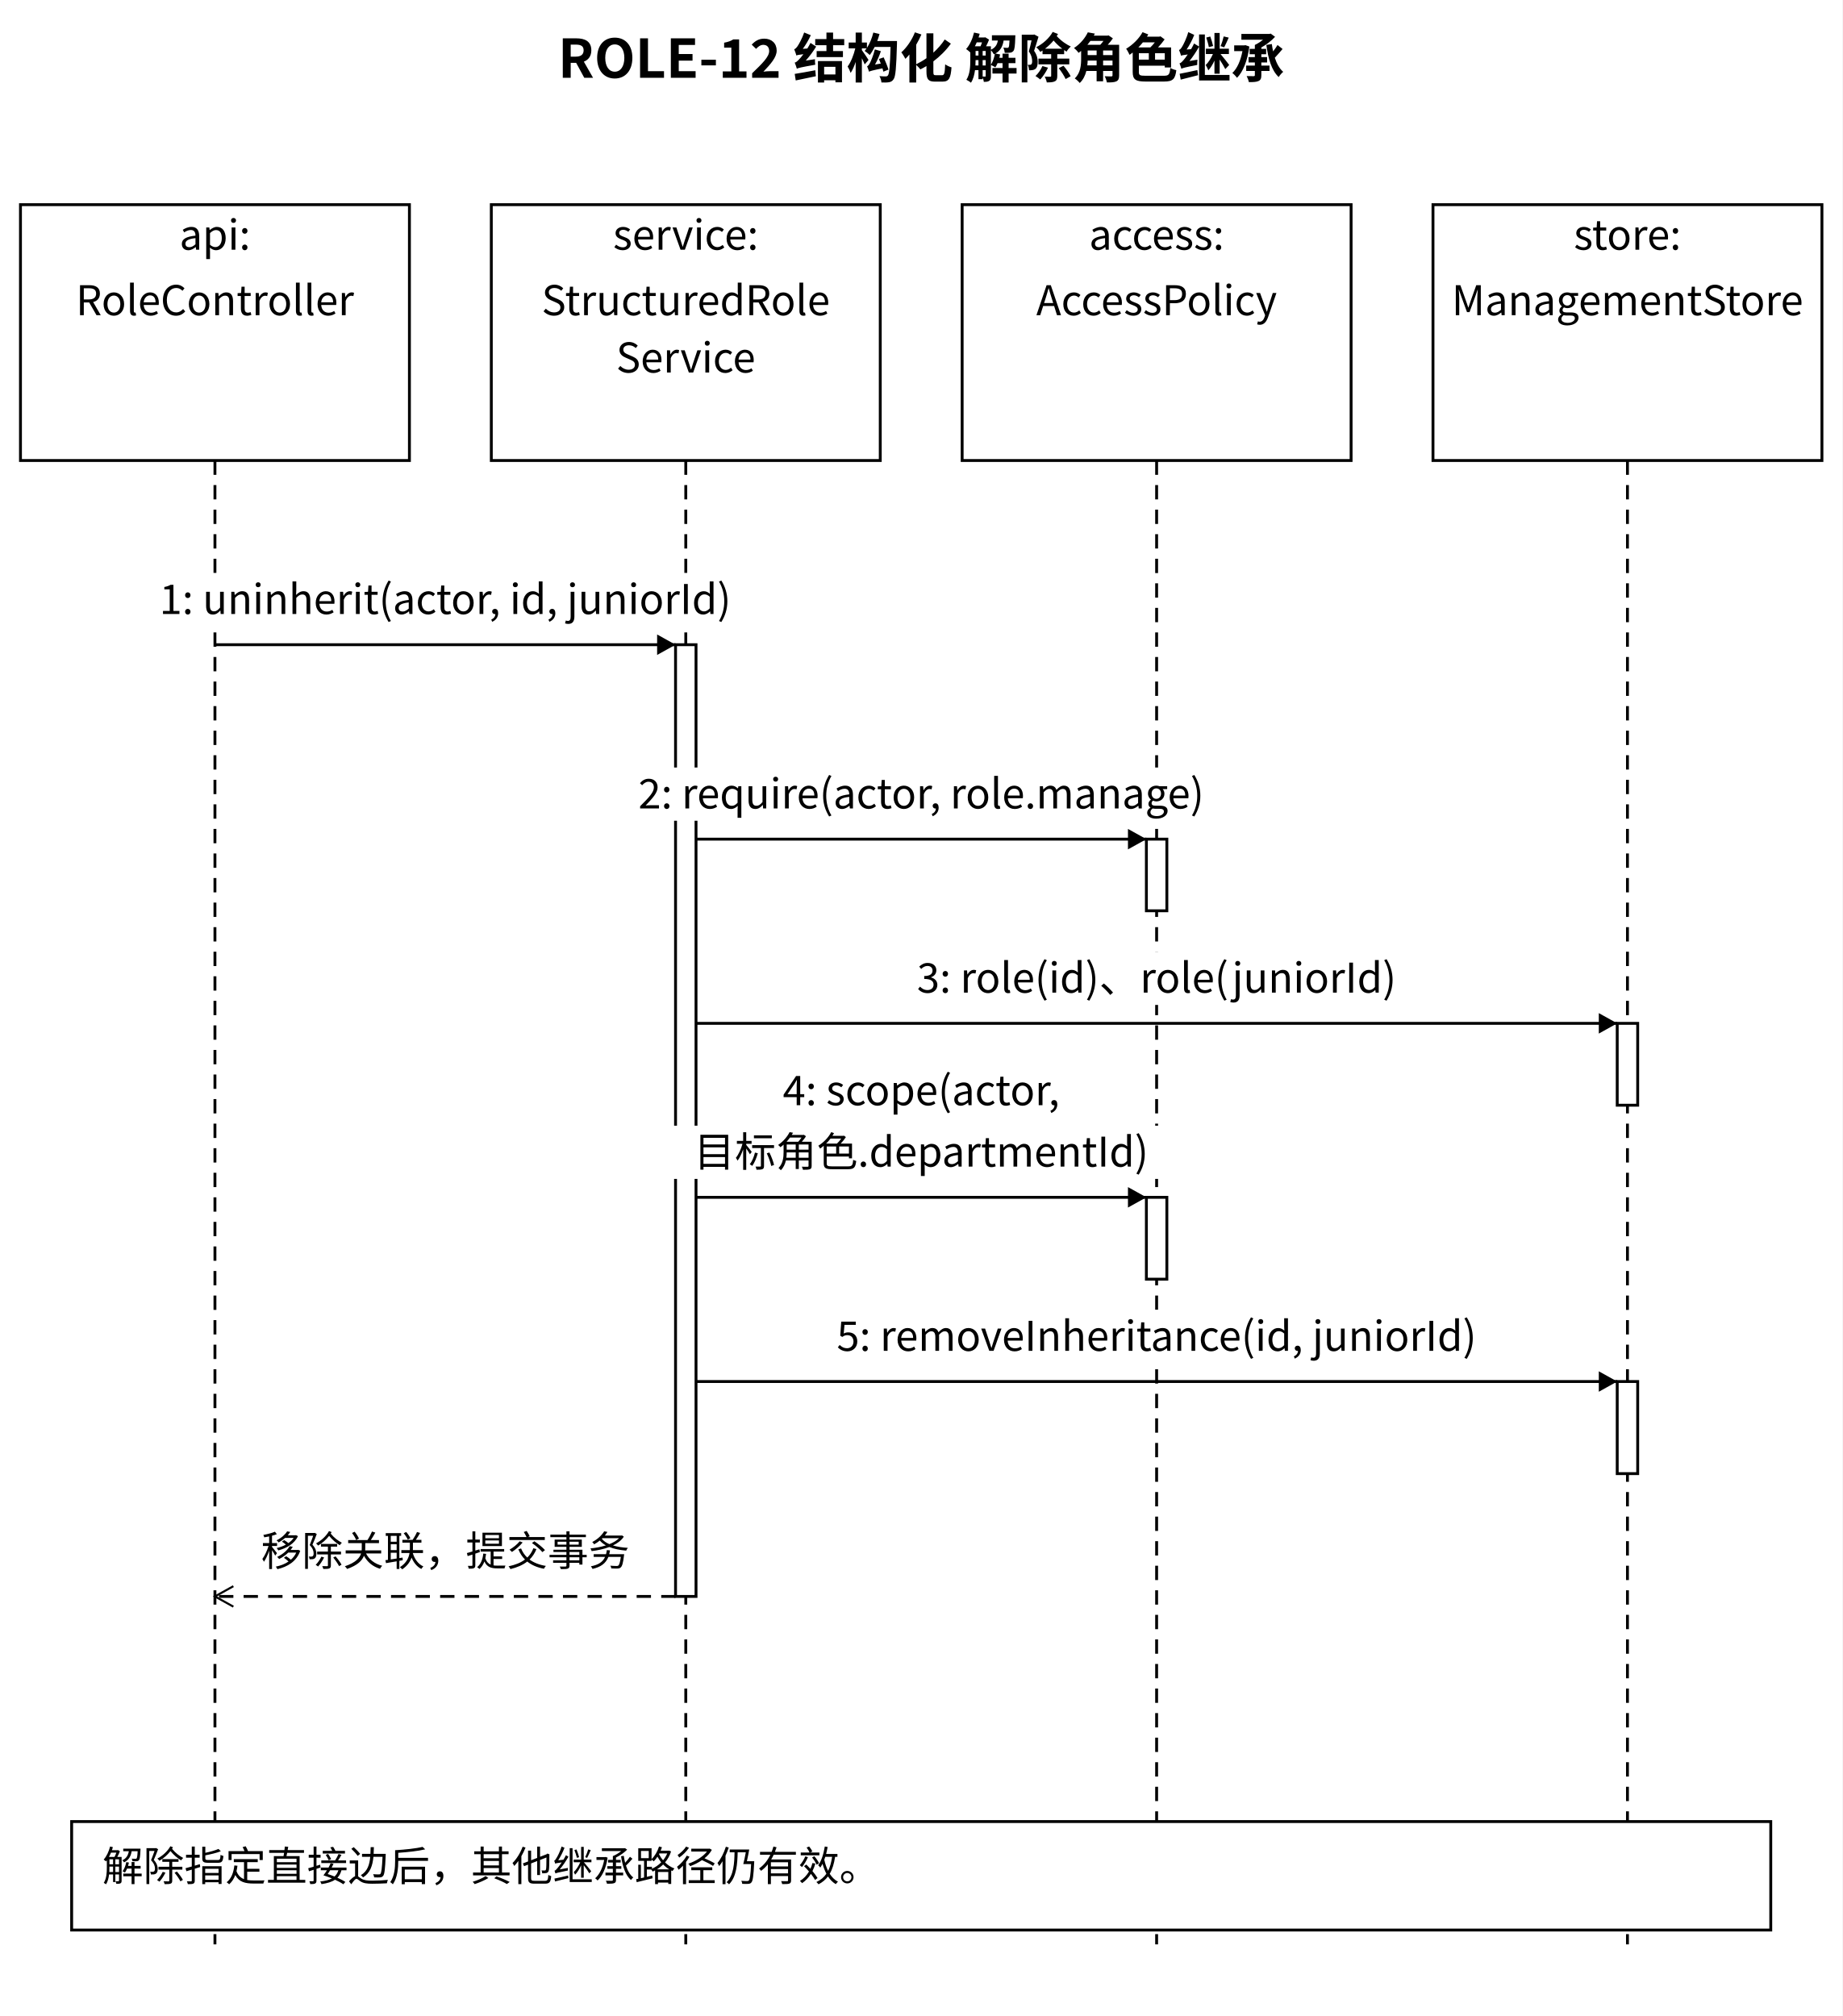
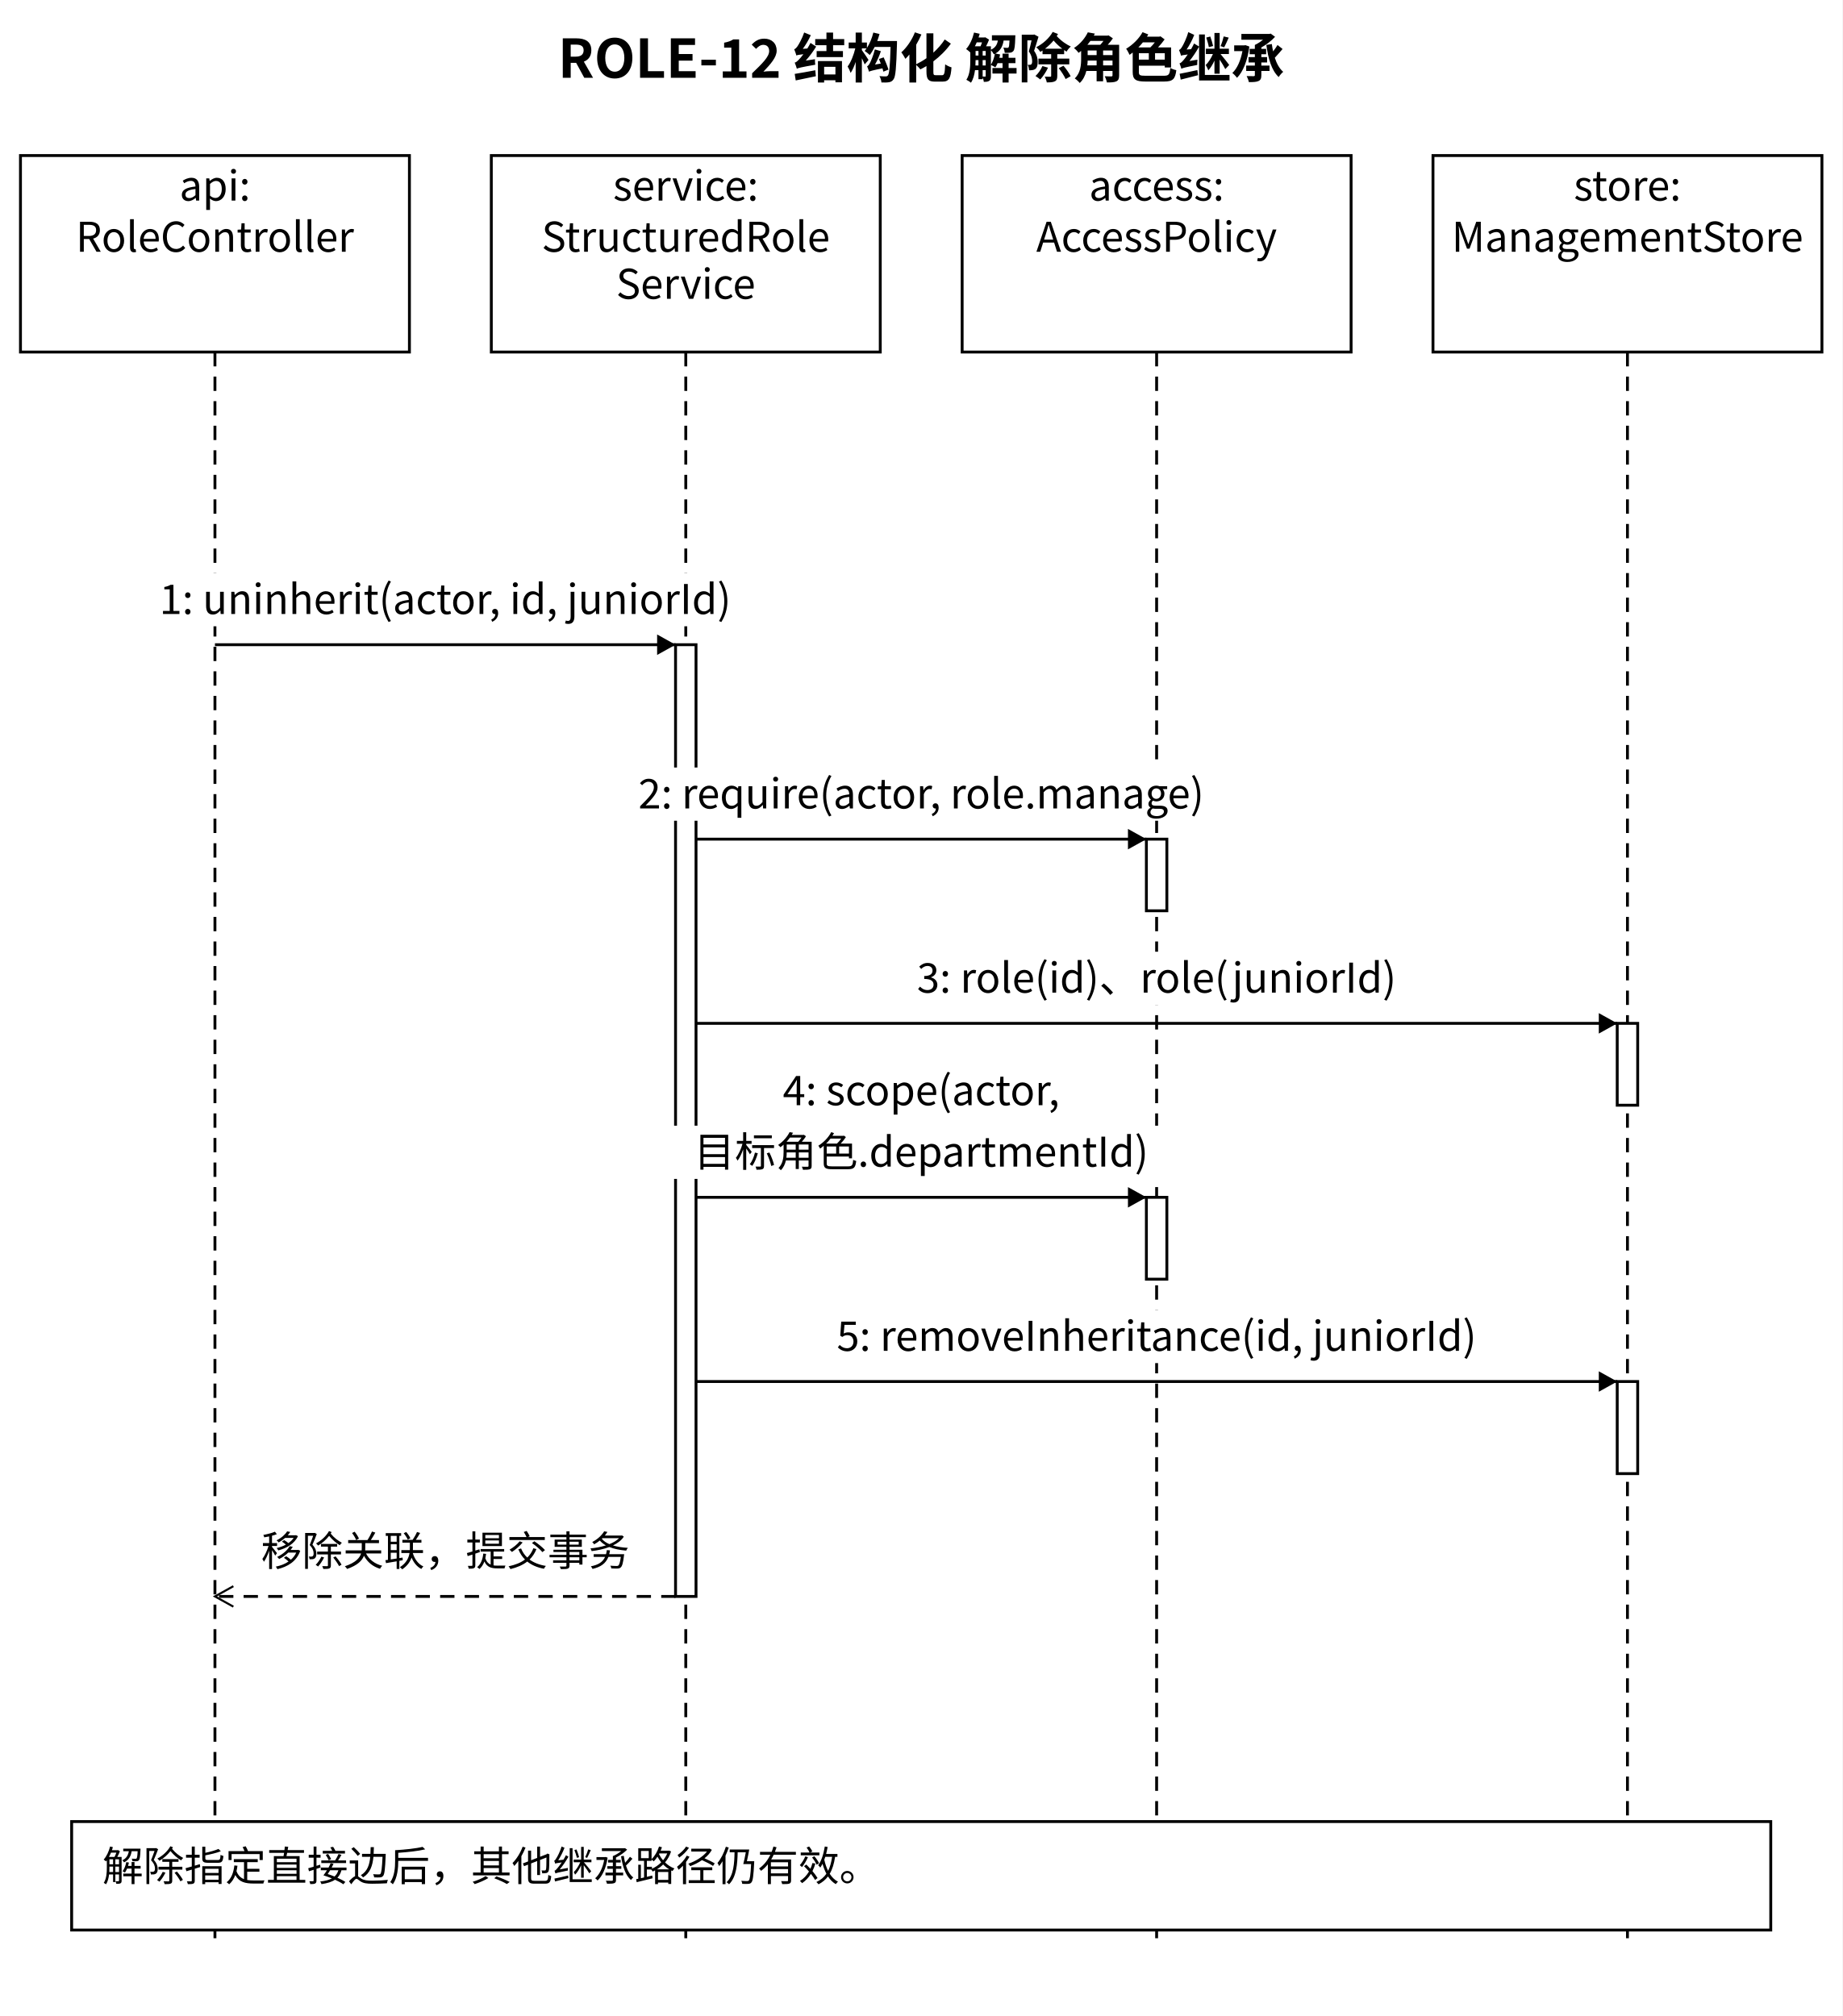
<svg xmlns="http://www.w3.org/2000/svg" width="900" height="985" viewBox="0 0 900 985">
  <style>text{font-family:'PingFang SC','Microsoft YaHei','Noto Sans CJK SC',system-ui,sans-serif;fill:black}</style>
  <defs>
    <marker id="open" markerWidth="12" markerHeight="12" refX="10" refY="6" orient="auto" markerUnits="userSpaceOnUse">
      <path d="M1,1 L10,6 L1,11" fill="none" stroke="black" />
    </marker>
    <marker id="filled" markerWidth="12" markerHeight="12" refX="10" refY="6" orient="auto" markerUnits="userSpaceOnUse">
      <path d="M1,1 L10,6 L1,11 Z" fill="black" />
    </marker>
    <marker id="triangle" markerWidth="16" markerHeight="16" refX="14" refY="8" orient="auto" markerUnits="userSpaceOnUse">
      <path d="M1,1 L14,8 L1,15 Z" fill="white" stroke="black" />
    </marker>
  </defs>
  <rect width="100%" height="100%" fill="white" />
  <text x="450.0" y="38" font-size="26" text-anchor="middle" font-weight="600">ROLE-12 结构化 解除角色继承</text>
-   <rect x="10" y="100" width="190" height="125" rx="0" fill="white" stroke="black" stroke-width="1.4" />
-   <text x="105" y="122" font-size="20" text-anchor="middle" font-weight="400">api:</text>
-   <text x="105" y="154" font-size="20" text-anchor="middle" font-weight="400">RoleController</text>
-   <path d="M 105,225 L 105,950" fill="none" stroke="black" stroke-width="1.4" stroke-dasharray="7 5" />
-   <rect x="240" y="100" width="190" height="125" rx="0" fill="white" stroke="black" stroke-width="1.4" />
-   <text x="335" y="122" font-size="20" text-anchor="middle" font-weight="400">service:</text>
-   <text x="335" y="154" font-size="20" text-anchor="middle" font-weight="400">StructuredRole</text>
-   <text x="335" y="182" font-size="20" text-anchor="middle" font-weight="400">Service</text>
-   <path d="M 335,225 L 335,950" fill="none" stroke="black" stroke-width="1.4" stroke-dasharray="7 5" />
-   <rect x="470" y="100" width="190" height="125" rx="0" fill="white" stroke="black" stroke-width="1.4" />
-   <text x="565" y="122" font-size="20" text-anchor="middle" font-weight="400">access:</text>
-   <text x="565" y="154" font-size="20" text-anchor="middle" font-weight="400">AccessPolicy</text>
-   <path d="M 565,225 L 565,950" fill="none" stroke="black" stroke-width="1.4" stroke-dasharray="7 5" />
-   <rect x="700" y="100" width="190" height="125" rx="0" fill="white" stroke="black" stroke-width="1.4" />
-   <text x="795" y="122" font-size="20" text-anchor="middle" font-weight="400">store:</text>
-   <text x="795" y="154" font-size="20" text-anchor="middle" font-weight="400">ManagementStore</text>
-   <path d="M 795,225 L 795,950" fill="none" stroke="black" stroke-width="1.4" stroke-dasharray="7 5" />
+   <rect x="10" y="76" width="190" height="96" rx="0" fill="white" stroke="black" stroke-width="1.4" />
+   <text x="105" y="98" font-size="20" text-anchor="middle" font-weight="400">api:</text>
+   <text x="105" y="123" font-size="20" text-anchor="middle" font-weight="400">RoleController</text>
+   <path d="M 105,172 L 105,950" fill="none" stroke="black" stroke-width="1.4" stroke-dasharray="7 5" />
+   <rect x="240" y="76" width="190" height="96" rx="0" fill="white" stroke="black" stroke-width="1.4" />
+   <text x="335" y="98" font-size="20" text-anchor="middle" font-weight="400">service:</text>
+   <text x="335" y="123" font-size="20" text-anchor="middle" font-weight="400">StructuredRole</text>
+   <text x="335" y="146" font-size="20" text-anchor="middle" font-weight="400">Service</text>
+   <path d="M 335,172 L 335,950" fill="none" stroke="black" stroke-width="1.4" stroke-dasharray="7 5" />
+   <rect x="470" y="76" width="190" height="96" rx="0" fill="white" stroke="black" stroke-width="1.4" />
+   <text x="565" y="98" font-size="20" text-anchor="middle" font-weight="400">access:</text>
+   <text x="565" y="123" font-size="20" text-anchor="middle" font-weight="400">AccessPolicy</text>
+   <path d="M 565,172 L 565,950" fill="none" stroke="black" stroke-width="1.4" stroke-dasharray="7 5" />
+   <rect x="700" y="76" width="190" height="96" rx="0" fill="white" stroke="black" stroke-width="1.4" />
+   <text x="795" y="98" font-size="20" text-anchor="middle" font-weight="400">store:</text>
+   <text x="795" y="123" font-size="20" text-anchor="middle" font-weight="400">ManagementStore</text>
+   <path d="M 795,172 L 795,950" fill="none" stroke="black" stroke-width="1.4" stroke-dasharray="7 5" />
  <rect x="330" y="315" width="10" height="465" rx="0" fill="white" stroke="black" stroke-width="1.4" />
  <path d="M 105,315 L 330,315" fill="none" stroke="black" stroke-width="1.4" marker-end="url(#filled)" />
  <rect x="24.4" y="280" width="386.2" height="26" fill="white" />
  <text x="217.5" y="300" font-size="20" text-anchor="middle" font-weight="400">1: uninherit(actor, id, juniorId)</text>
  <rect x="560" y="410" width="10" height="35" rx="0" fill="white" stroke="black" stroke-width="1.4" />
  <path d="M 340,410 L 560,410" fill="none" stroke="black" stroke-width="1.4" marker-end="url(#filled)" />
  <rect x="274.0" y="375" width="352" height="26" fill="white" />
  <text x="450.0" y="395" font-size="20" text-anchor="middle" font-weight="400">2: require(actor, role.manage)</text>
  <rect x="790" y="500" width="10" height="40" rx="0" fill="white" stroke="black" stroke-width="1.4" />
  <path d="M 340,500 L 790,500" fill="none" stroke="black" stroke-width="1.4" marker-end="url(#filled)" />
  <rect x="407.5" y="465" width="315" height="26" fill="white" />
  <text x="565.0" y="485" font-size="20" text-anchor="middle" font-weight="400">3: role(id)、role(juniorId)</text>
  <rect x="560" y="585" width="10" height="40" rx="0" fill="white" stroke="black" stroke-width="1.4" />
  <path d="M 340,585 L 560,585" fill="none" stroke="black" stroke-width="1.4" marker-end="url(#filled)" />
  <rect x="359.5" y="520" width="181" height="26" fill="white" />
  <text x="450.0" y="540" font-size="20" text-anchor="middle" font-weight="400">4: scope(actor,</text>
  <rect x="325.2" y="550" width="249.6" height="26" fill="white" />
  <text x="450.0" y="570" font-size="20" text-anchor="middle" font-weight="400">目标角色.departmentId)</text>
  <rect x="790" y="675" width="10" height="45" rx="0" fill="white" stroke="black" stroke-width="1.4" />
  <path d="M 340,675 L 790,675" fill="none" stroke="black" stroke-width="1.4" marker-end="url(#filled)" />
  <rect x="366.2" y="640" width="397.6" height="26" fill="white" />
  <text x="565.0" y="660" font-size="20" text-anchor="middle" font-weight="400">5: removeInheritance(id, juniorId)</text>
  <path d="M 330,780 L 105,780" fill="none" stroke="black" stroke-width="1.4" stroke-dasharray="7 5" marker-end="url(#open)" />
  <rect x="122.5" y="745" width="190" height="26" fill="white" />
  <text x="217.5" y="765" font-size="20" text-anchor="middle" font-weight="400">移除关联，提交事务</text>
  <rect x="35" y="890" width="830" height="53" rx="0" fill="white" stroke="black" stroke-width="1.4" />
  <text x="50" y="919" font-size="20" text-anchor="start" font-weight="400">解除指定直接边后，其他继承路径仍有效。</text>
</svg>
